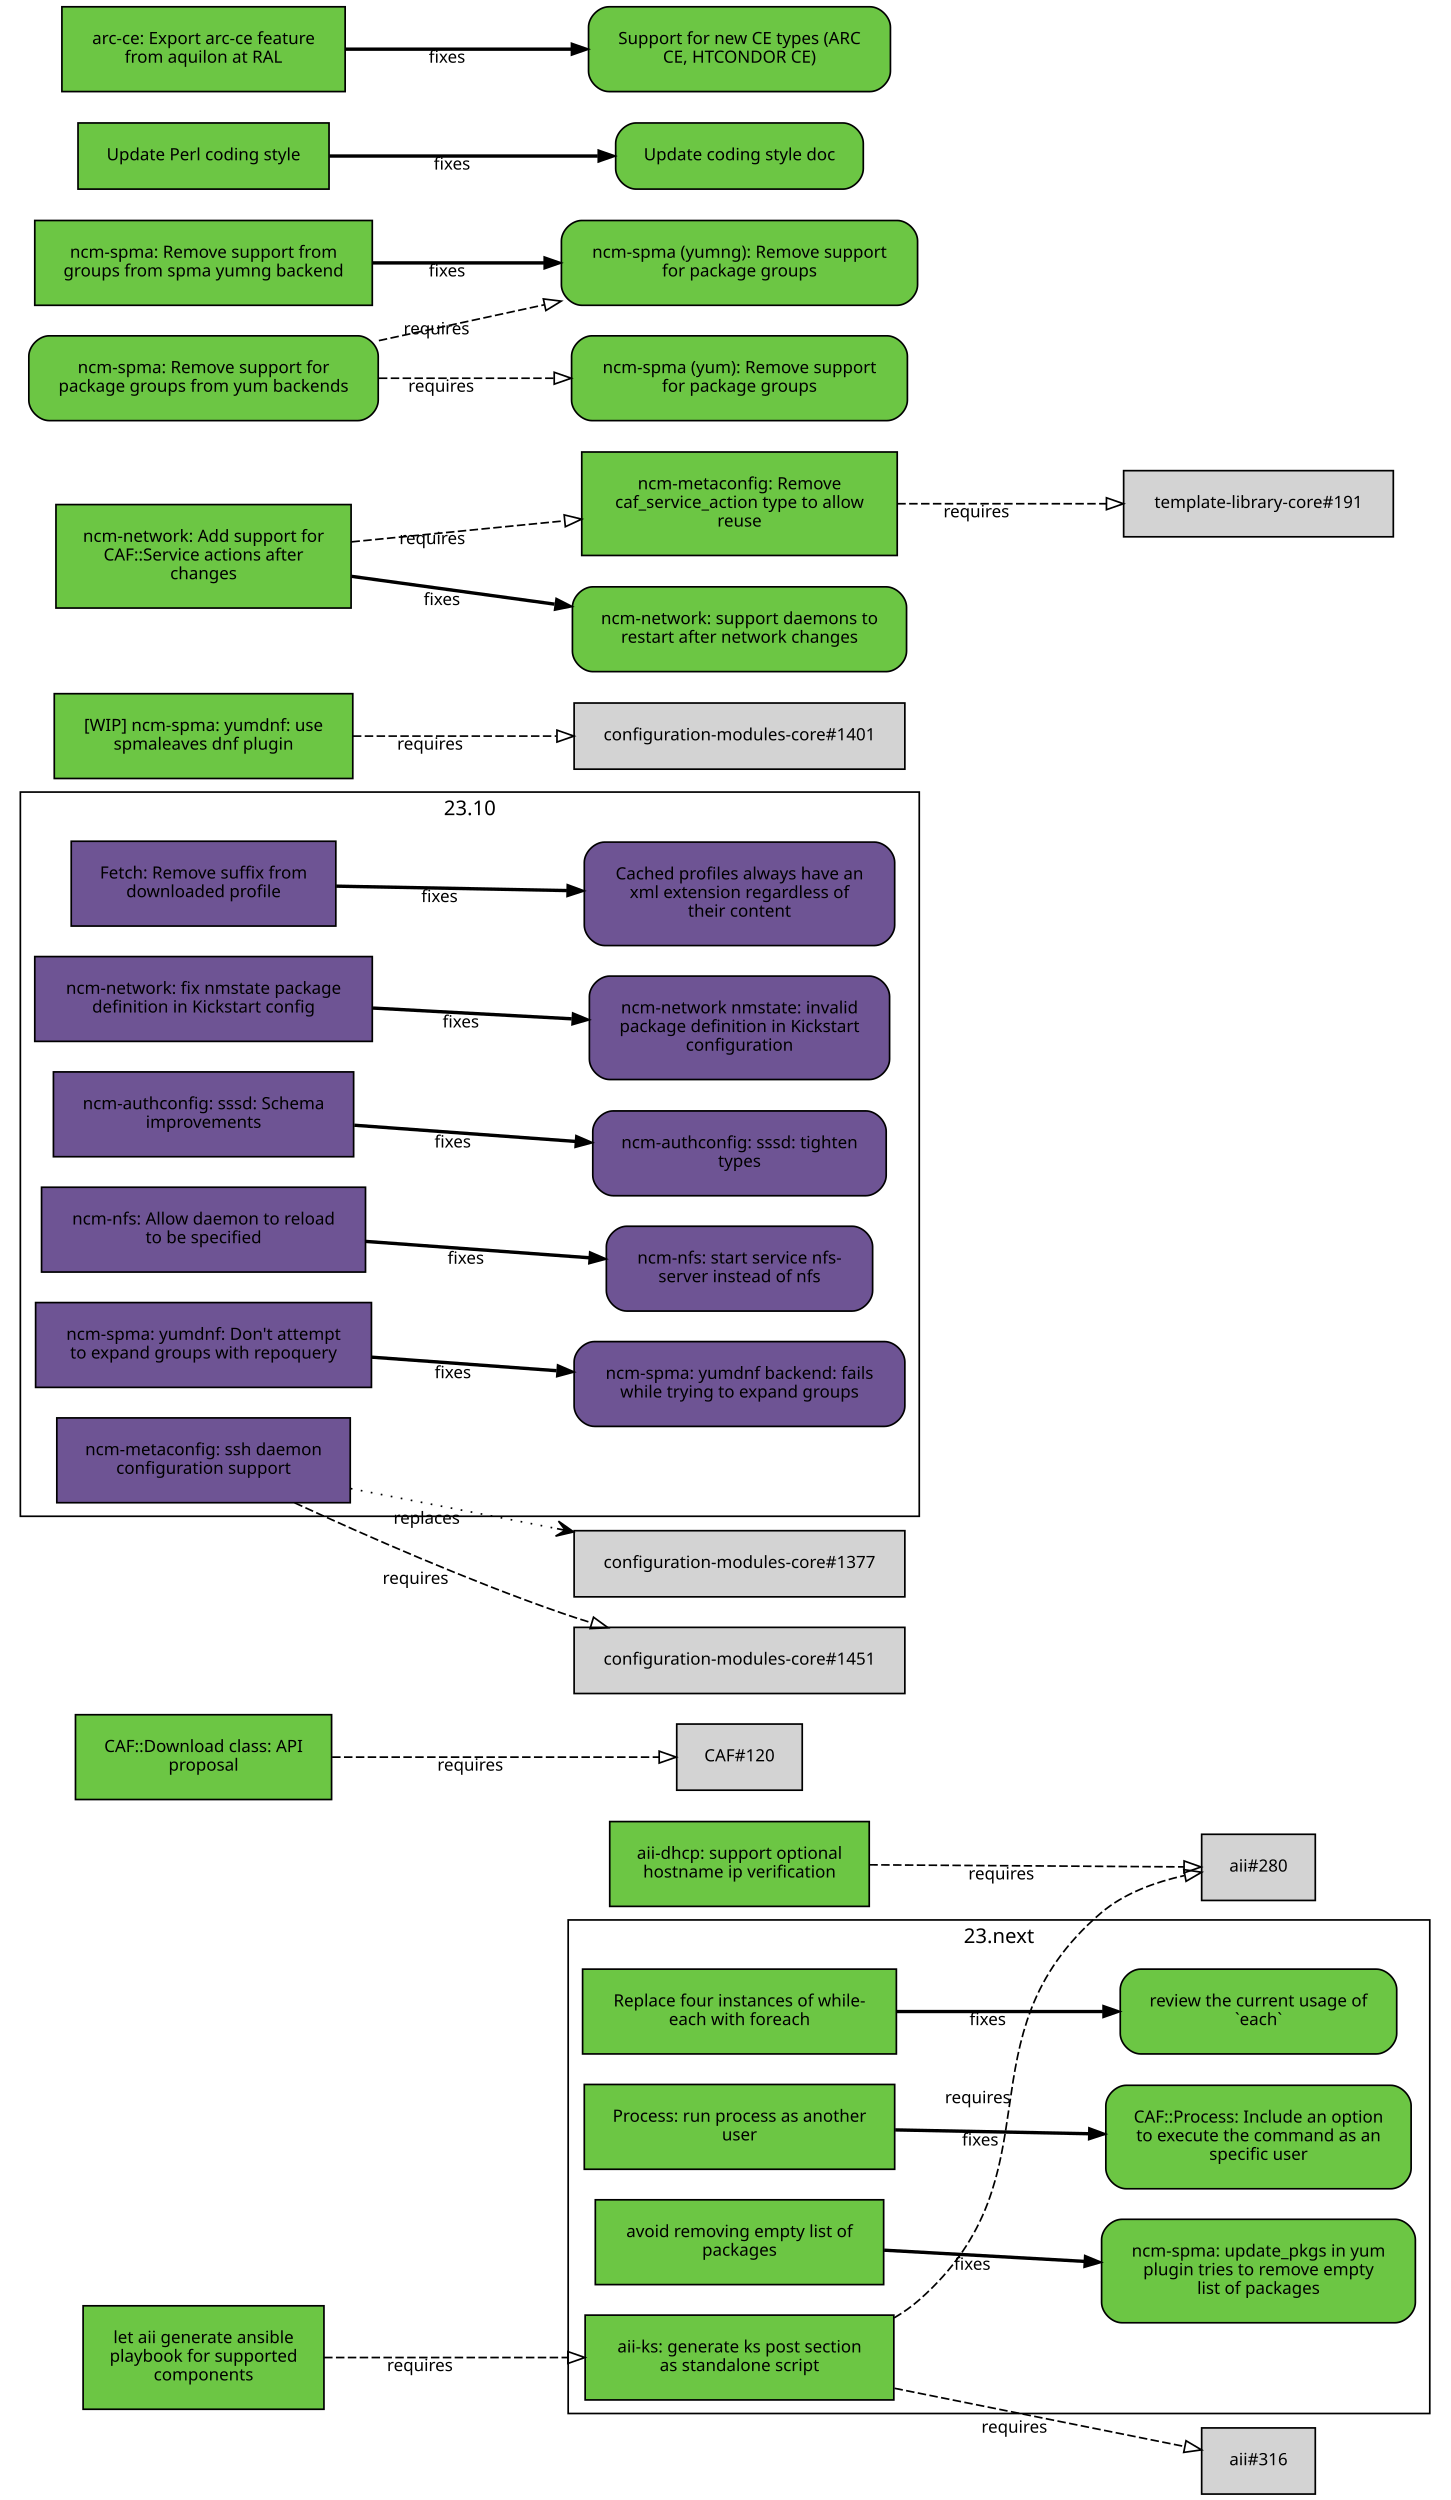
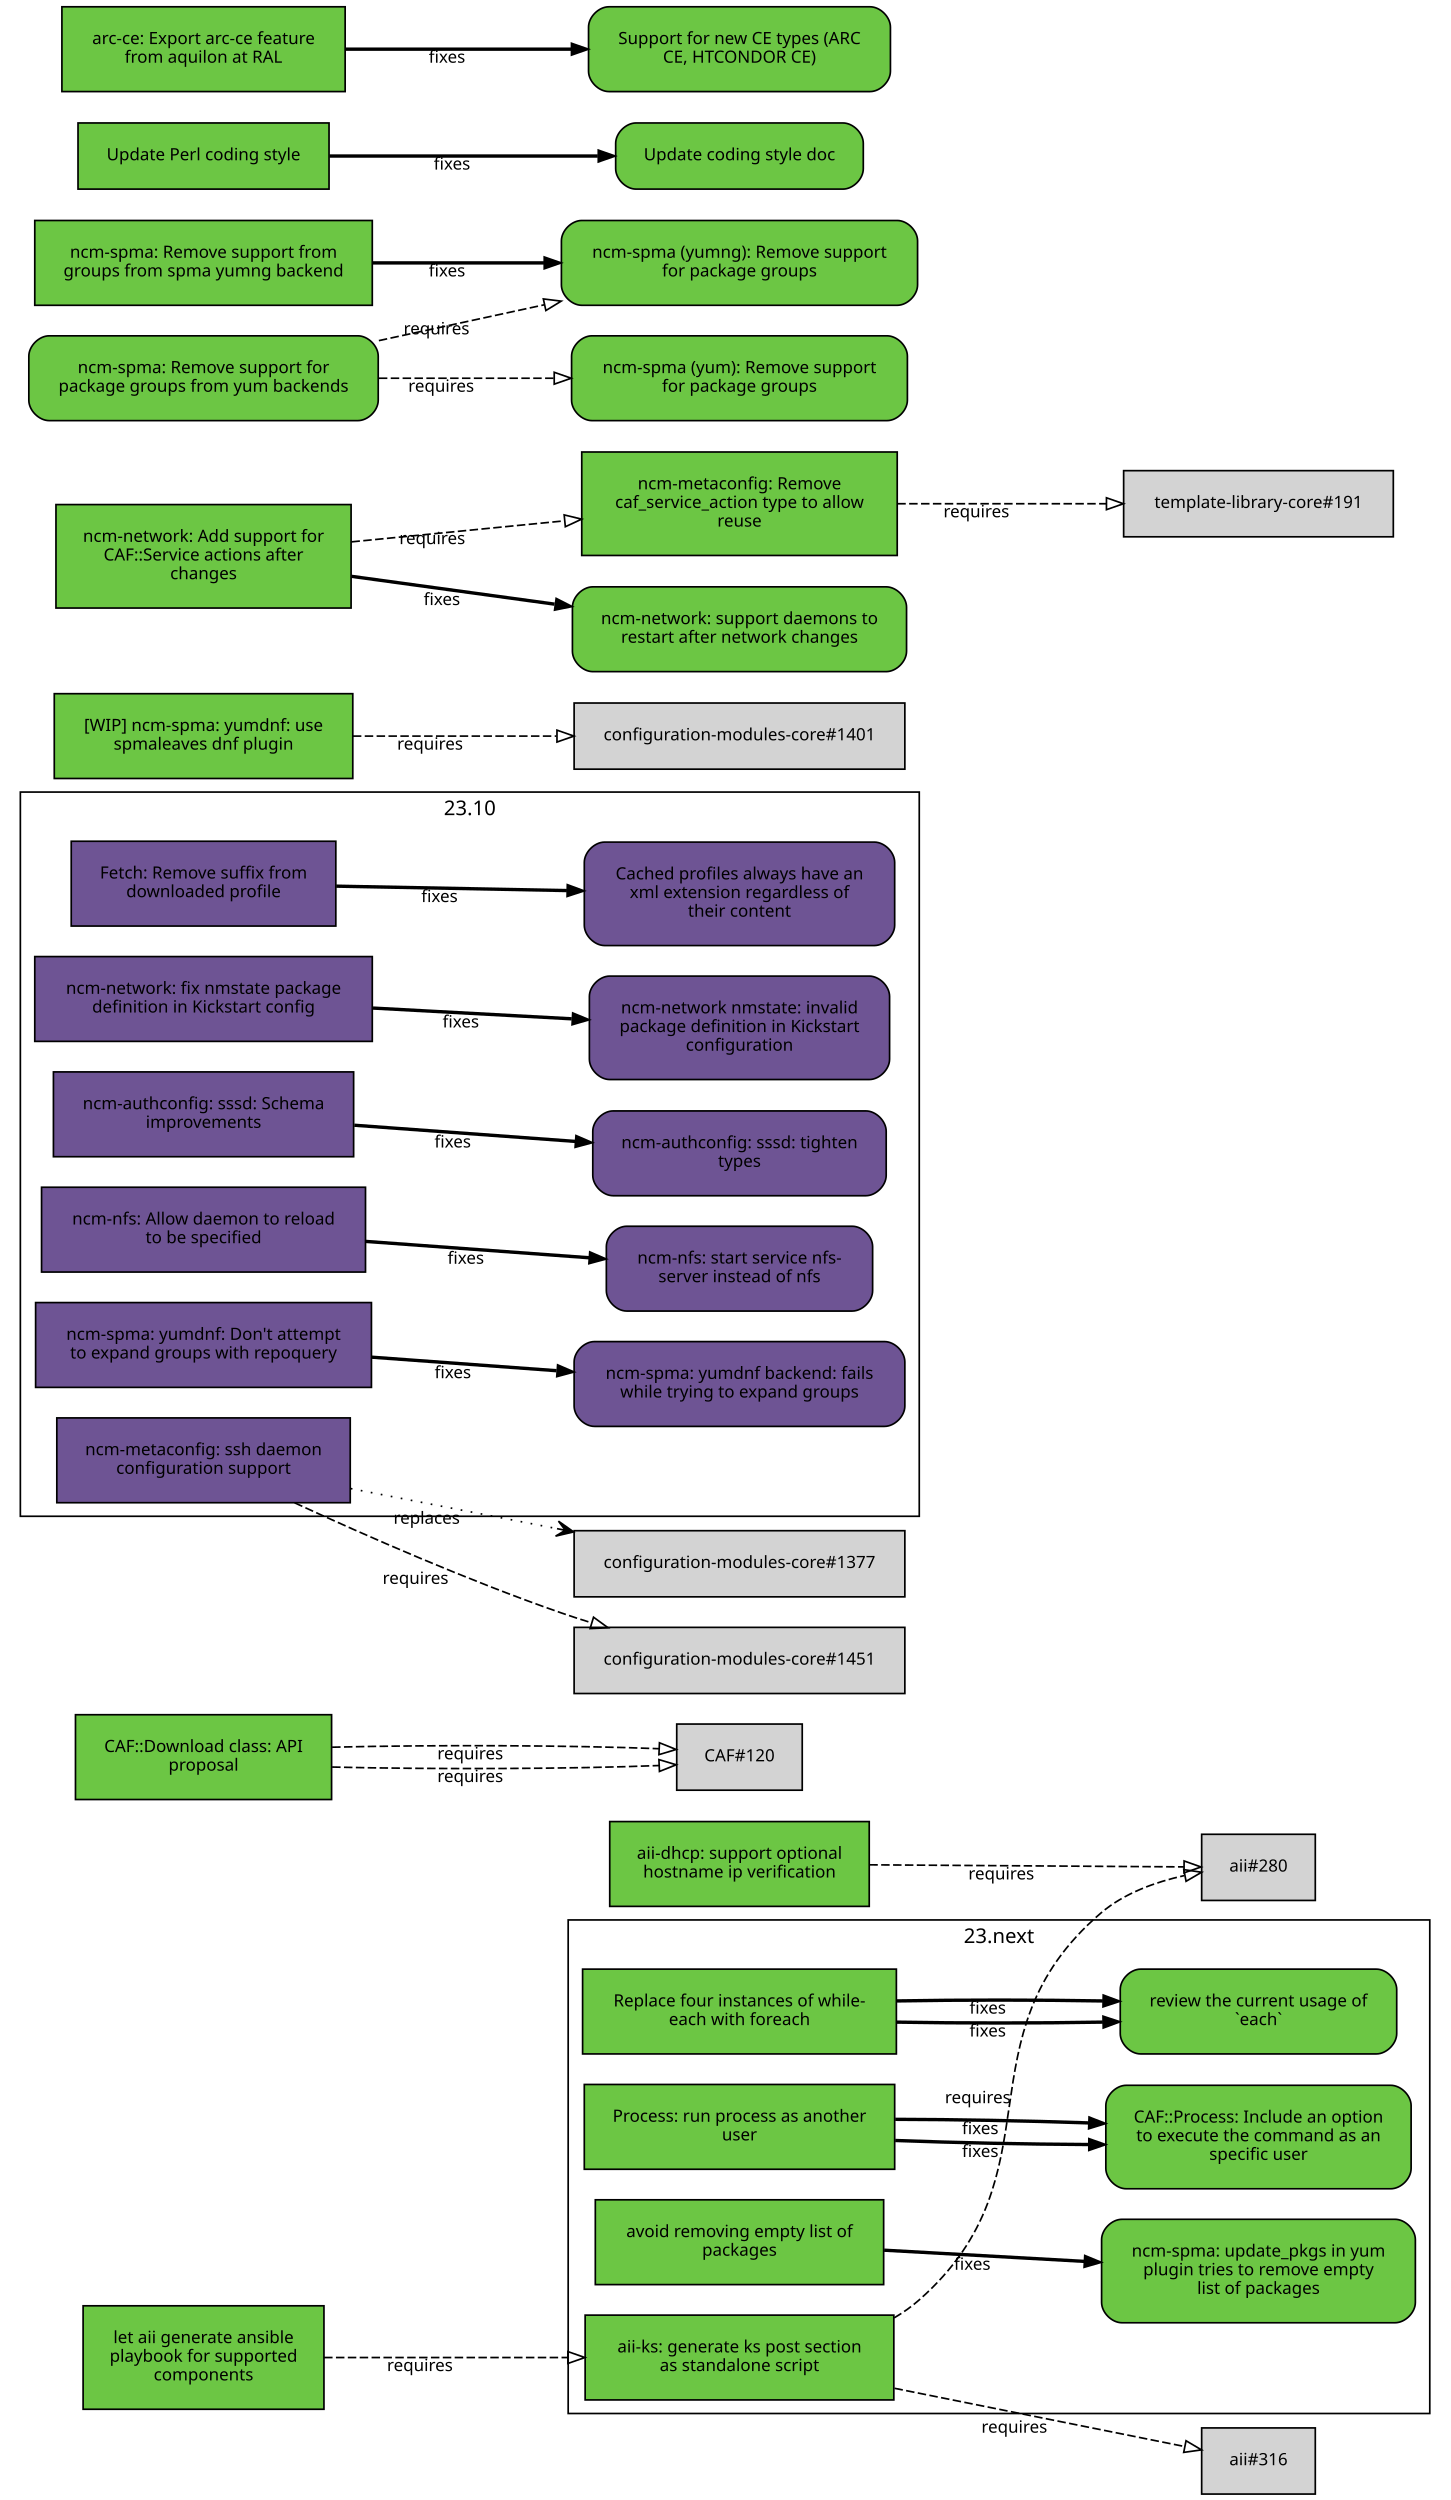
<svg xmlns="http://www.w3.org/2000/svg" xmlns:xlink="http://www.w3.org/1999/xlink" width="855pt" height="1474pt" viewBox="0.00 0.00 855.00 1474.00">
  <g id="graph0" class="graph" transform="scale(1 1) rotate(0) translate(4 1470)">
    <polygon fill="white" stroke="white" points="-4,5 -4,-1470 852,-1470 852,5 -4,5" />
    <g id="clust2" class="cluster">
      <polygon fill="none" stroke="black" points="8,-576 8,-1003 538,-1003 538,-576 8,-576" />
      <text text-anchor="middle" x="273" y="-989.4" font-family="Sans" font-size="12.00">23.10</text>
    </g>
    <g id="clust1" class="cluster">
      <polygon fill="none" stroke="black" points="331,-47 331,-338 839,-338 839,-47 331,-47" />
      <text text-anchor="middle" x="585" y="-324.4" font-family="Sans" font-size="12.00">23.next</text>
    </g>
    <g id="node1" class="node">
      <g id="a_node1">
        <a xlink:href="https://github.com/quattor/aii/pull/328" xlink:title="aii#328 (pull-request)" target="_parent">
          <polygon fill="#6cc644" stroke="black" points="523,-105 341,-105 341,-55 523,-55 523,-105" />
          <text text-anchor="middle" x="432" y="-83" font-family="Sans" font-size="10.00">aii-ks: generate ks post section</text>
          <text text-anchor="middle" x="432" y="-72" font-family="Sans" font-size="10.00">as standalone script</text>
        </a>
      </g>
    </g>
    <g id="node2" class="node">
      <polygon fill="lightgrey" stroke="black" points="771.5,-388.5 704.5,-388.5 704.5,-349.5 771.5,-349.5 771.5,-388.5" />
      <text text-anchor="middle" x="738" y="-366.5" font-family="Sans" font-size="10.00">aii#280</text>
    </g>
    <g id="edge1" class="edge">
      <path fill="none" stroke="black" stroke-dasharray="5,2" d="M523.177,-103.373C528.47,-106.484 533.473,-110.008 538,-114 621.964,-188.027 560.019,-269.143 645,-342 658.709,-353.754 677.321,-360.394 694.218,-364.145" />
      <polygon fill="none" stroke="black" points="693.975,-367.663 704.458,-366.126 695.305,-360.79 693.975,-367.663" />
      <text text-anchor="middle" x="572.527" y="-229.944" font-family="Sans" font-size="10.00">requires</text>
    </g>
    <g id="node3" class="node">
      <polygon fill="lightgrey" stroke="black" points="771.5,-38.5 704.5,-38.5 704.5,0.5 771.5,0.5 771.5,-38.5" />
      <text text-anchor="middle" x="738" y="-16.5" font-family="Sans" font-size="10.00">aii#316</text>
    </g>
    <g id="edge2" class="edge">
      <path fill="none" stroke="black" stroke-dasharray="5,2" d="M523.387,-61.863C580.055,-50.492 650.477,-36.362 694.595,-27.509" />
      <polygon fill="none" stroke="black" points="695.291,-30.939 704.407,-25.54 693.914,-24.076 695.291,-30.939" />
      <text text-anchor="middle" x="594.051" y="-35.671" font-family="Sans" font-size="10.00">requires</text>
    </g>
    <g id="node4" class="node">
      <g id="a_node4">
        <a xlink:href="https://github.com/quattor/aii/pull/331" xlink:title="aii#331 (pull-request)" target="_parent">
          <polygon fill="#6cc644" stroke="black" points="187,-110.5 45,-110.5 45,-49.5 187,-49.5 187,-110.5" />
          <text text-anchor="middle" x="116" y="-88.5" font-family="Sans" font-size="10.00">let aii generate ansible</text>
          <text text-anchor="middle" x="116" y="-77.5" font-family="Sans" font-size="10.00">playbook for supported</text>
          <text text-anchor="middle" x="116" y="-66.5" font-family="Sans" font-size="10.00">components</text>
        </a>
      </g>
    </g>
    <g id="edge3" class="edge">
      <path fill="none" stroke="black" stroke-dasharray="5,2" d="M187.077,-80C229.343,-80 283.883,-80 330.668,-80" />
      <polygon fill="none" stroke="black" points="330.834,-83.5 340.834,-80 330.834,-76.5 330.834,-83.5" />
      <text text-anchor="middle" x="243.574" y="-72" font-family="Sans" font-size="10.00">requires</text>
    </g>
    <g id="node5" class="node">
      <g id="a_node5">
        <a xlink:href="https://github.com/quattor/aii/pull/299" xlink:title="aii#299 (pull-request)" target="_parent">
          <polygon fill="#6cc644" stroke="black" points="508.5,-396 355.5,-396 355.5,-346 508.5,-346 508.5,-396" />
          <text text-anchor="middle" x="432" y="-374" font-family="Sans" font-size="10.00">aii-dhcp: support optional</text>
          <text text-anchor="middle" x="432" y="-363" font-family="Sans" font-size="10.00">hostname ip verification</text>
        </a>
      </g>
    </g>
    <g id="edge4" class="edge">
      <path fill="none" stroke="black" stroke-dasharray="5,2" d="M508.537,-370.503C567.023,-370.118 645.931,-369.599 694.049,-369.283" />
      <polygon fill="none" stroke="black" points="694.146,-372.782 704.123,-369.216 694.1,-365.782 694.146,-372.782" />
      <text text-anchor="middle" x="586.342" y="-361.86" font-family="Sans" font-size="10.00">requires</text>
    </g>
    <g id="node6" class="node">
      <g id="a_node6">
        <a xlink:href="https://github.com/quattor/CAF/pull/277" xlink:title="CAF#277 (pull-request)" target="_parent">
          <polygon fill="#6cc644" stroke="black" points="524.5,-309 339.5,-309 339.5,-259 524.5,-259 524.5,-309" />
          <text text-anchor="middle" x="432" y="-287" font-family="Sans" font-size="10.00">Replace four instances of while-</text>
          <text text-anchor="middle" x="432" y="-276" font-family="Sans" font-size="10.00">each with foreach</text>
        </a>
      </g>
    </g>
    <g id="node7" class="node">
      <g id="a_node7">
        <a xlink:href="https://github.com/quattor/CAF/issues/109" xlink:title="CAF#109 (issue)" target="_parent">
          <path fill="#6cc644" stroke="black" d="M807.5,-309C807.5,-309 668.5,-309 668.5,-309 662.5,-309 656.5,-303 656.5,-297 656.5,-297 656.5,-271 656.5,-271 656.5,-265 662.5,-259 668.5,-259 668.5,-259 807.5,-259 807.5,-259 813.5,-259 819.5,-265 819.5,-271 819.5,-271 819.5,-297 819.5,-297 819.5,-303 813.5,-309 807.5,-309" />
          <text text-anchor="middle" x="738" y="-287" font-family="Sans" font-size="10.00">review the current usage of</text>
          <text text-anchor="middle" x="738" y="-276" font-family="Sans" font-size="10.00">`each`</text>
        </a>
      </g>
    </g>
    <g id="edge5" class="edge">
-       <path fill="none" stroke="black" stroke-width="2" d="M524.622,-284C563.139,-284 607.831,-284 646.253,-284" />
-       <polygon fill="black" stroke="black" points="646.394,-287.5 656.394,-284 646.394,-280.5 646.394,-287.5" />
-       <text text-anchor="middle" x="578.345" y="-276" font-family="Sans" font-size="10.00">fixes</text>
+       <path fill="none" stroke="black" stroke-width="2" d="M524.622,-277.748C563.139,-277.079 607.831,-277.084 646.253,-277.763" />
+       <polygon fill="black" stroke="black" points="646.327,-281.265 656.394,-277.961 646.464,-274.266 646.327,-281.265" />
+       <text text-anchor="middle" x="578.345" y="-269.254" font-family="Sans" font-size="10.00">fixes</text>
+     </g>
+     <g id="edge8" class="edge">
+       <path fill="none" stroke="black" stroke-width="2" d="M524.622,-290.252C563.139,-290.921 607.831,-290.916 646.253,-290.237" />
+       <polygon fill="black" stroke="black" points="646.464,-293.734 656.394,-290.039 646.327,-286.735 646.464,-293.734" />
+       <text text-anchor="middle" x="578.345" y="-282.746" font-family="Sans" font-size="10.00">fixes</text>
    </g>
    <g id="node8" class="node">
      <g id="a_node8">
        <a xlink:href="https://github.com/quattor/CAF/pull/257" xlink:title="CAF#257 (pull-request)" target="_parent">
          <polygon fill="#6cc644" stroke="black" points="523.5,-241 340.5,-241 340.5,-191 523.5,-191 523.5,-241" />
          <text text-anchor="middle" x="432" y="-219" font-family="Sans" font-size="10.00">Process: run process as another</text>
          <text text-anchor="middle" x="432" y="-208" font-family="Sans" font-size="10.00">user</text>
        </a>
      </g>
    </g>
    <g id="node9" class="node">
      <g id="a_node9">
        <a xlink:href="https://github.com/quattor/CAF/issues/253" xlink:title="CAF#253 (issue)" target="_parent">
          <path fill="#6cc644" stroke="black" d="M816,-240.5C816,-240.5 660,-240.5 660,-240.5 654,-240.5 648,-234.5 648,-228.5 648,-228.5 648,-191.5 648,-191.5 648,-185.5 654,-179.5 660,-179.5 660,-179.5 816,-179.5 816,-179.5 822,-179.5 828,-185.5 828,-191.5 828,-191.5 828,-228.5 828,-228.5 828,-234.5 822,-240.5 816,-240.5" />
          <text text-anchor="middle" x="738" y="-218.5" font-family="Sans" font-size="10.00">CAF::Process: Include an option</text>
          <text text-anchor="middle" x="738" y="-207.5" font-family="Sans" font-size="10.00">to execute the command as an</text>
          <text text-anchor="middle" x="738" y="-196.5" font-family="Sans" font-size="10.00">specific user</text>
        </a>
      </g>
    </g>
    <g id="edge6" class="edge">
-       <path fill="none" stroke="black" stroke-width="2" d="M523.798,-214.208C559.701,-213.499 601.072,-212.683 637.762,-211.959" />
-       <polygon fill="black" stroke="black" points="638.048,-215.454 647.977,-211.757 637.91,-208.455 638.048,-215.454" />
-       <text text-anchor="middle" x="573.947" y="-204.981" font-family="Sans" font-size="10.00">fixes</text>
+       <path fill="none" stroke="black" stroke-width="2" d="M523.798,-207.97C559.701,-206.628 601.072,-205.766 637.762,-205.584" />
+       <polygon fill="black" stroke="black" points="637.989,-209.083 647.977,-205.551 637.966,-202.083 637.989,-209.083" />
+       <text text-anchor="middle" x="573.947" y="-198.231" font-family="Sans" font-size="10.00">fixes</text>
+     </g>
+     <g id="edge9" class="edge">
+       <path fill="none" stroke="black" stroke-width="2" d="M523.798,-220.446C559.701,-220.371 601.072,-219.6 637.762,-218.333" />
+       <polygon fill="black" stroke="black" points="638.111,-221.823 647.977,-217.963 637.857,-214.828 638.111,-221.823" />
+       <text text-anchor="middle" x="573.947" y="-211.731" font-family="Sans" font-size="10.00">fixes</text>
    </g>
    <g id="node10" class="node">
      <g id="a_node10">
        <a xlink:href="https://github.com/quattor/CAF/pull/110" xlink:title="CAF#110 (pull-request)" target="_parent">
          <polygon fill="#6cc644" stroke="black" points="191.5,-459 40.5,-459 40.5,-409 191.5,-409 191.5,-459" />
          <text text-anchor="middle" x="116" y="-437" font-family="Sans" font-size="10.00">CAF::Download class: API</text>
          <text text-anchor="middle" x="116" y="-426" font-family="Sans" font-size="10.00">proposal</text>
        </a>
      </g>
    </g>
    <g id="node11" class="node">
      <polygon fill="lightgrey" stroke="black" points="469,-453.5 395,-453.5 395,-414.5 469,-414.5 469,-453.5" />
      <text text-anchor="middle" x="432" y="-431.5" font-family="Sans" font-size="10.00">CAF#120</text>
    </g>
    <g id="edge7" class="edge">
-       <path fill="none" stroke="black" stroke-dasharray="5,2" d="M191.812,-434C251.718,-434 333.856,-434 384.623,-434" />
-       <polygon fill="none" stroke="black" points="384.651,-437.5 394.651,-434 384.651,-430.5 384.651,-437.5" />
-       <text text-anchor="middle" x="273.255" y="-426" font-family="Sans" font-size="10.00">requires</text>
+       <path fill="none" stroke="black" stroke-dasharray="5,2" d="M191.812,-428.15C251.718,-426.703 333.856,-427.001 384.623,-429.043" />
+       <polygon fill="none" stroke="black" points="384.505,-432.541 394.651,-429.49 384.817,-425.548 384.505,-432.541" />
+       <text text-anchor="middle" x="273.255" y="-419.295" font-family="Sans" font-size="10.00">requires</text>
+     </g>
+     <g id="edge10" class="edge">
+       <path fill="none" stroke="black" stroke-dasharray="5,2" d="M191.812,-439.85C251.718,-441.297 333.856,-440.999 384.623,-438.957" />
+       <polygon fill="none" stroke="black" points="384.817,-442.452 394.651,-438.51 384.505,-435.459 384.817,-442.452" />
+       <text text-anchor="middle" x="273.255" y="-432.705" font-family="Sans" font-size="10.00">requires</text>
    </g>
    <g id="node12" class="node">
      <g id="a_node12">
        <a xlink:href="https://github.com/quattor/CCM/pull/210" xlink:title="CCM#210 (pull-request)" target="_parent">
          <polygon fill="#6e5494" stroke="black" points="194,-974 38,-974 38,-924 194,-924 194,-974" />
          <text text-anchor="middle" x="116" y="-952" font-family="Sans" font-size="10.00">Fetch: Remove suffix from</text>
          <text text-anchor="middle" x="116" y="-941" font-family="Sans" font-size="10.00">downloaded profile</text>
        </a>
      </g>
    </g>
    <g id="node13" class="node">
      <g id="a_node13">
        <a xlink:href="https://github.com/quattor/CCM/issues/204" xlink:title="CCM#204 (issue)" target="_parent">
          <path fill="#6e5494" stroke="black" d="M511.5,-973.5C511.5,-973.5 352.5,-973.5 352.5,-973.5 346.5,-973.5 340.5,-967.5 340.5,-961.5 340.5,-961.5 340.5,-924.5 340.5,-924.5 340.5,-918.5 346.5,-912.5 352.5,-912.5 352.5,-912.5 511.5,-912.5 511.5,-912.5 517.5,-912.5 523.5,-918.5 523.5,-924.5 523.5,-924.5 523.5,-961.5 523.5,-961.5 523.5,-967.5 517.5,-973.5 511.5,-973.5" />
          <text text-anchor="middle" x="432" y="-951.5" font-family="Sans" font-size="10.00">Cached profiles always have an</text>
          <text text-anchor="middle" x="432" y="-940.5" font-family="Sans" font-size="10.00">xml extension regardless of</text>
          <text text-anchor="middle" x="432" y="-929.5" font-family="Sans" font-size="10.00">their content</text>
        </a>
      </g>
    </g>
-     <g id="edge8" class="edge">
+     <g id="edge11" class="edge">
      <path fill="none" stroke="black" stroke-width="2" d="M194.215,-947.525C235.236,-946.741 286.154,-945.768 330.251,-944.925" />
      <polygon fill="black" stroke="black" points="330.492,-948.421 340.423,-944.731 330.358,-941.423 330.492,-948.421" />
      <text text-anchor="middle" x="255.112" y="-938.132" font-family="Sans" font-size="10.00">fixes</text>
    </g>
    <g id="node14" class="node">
      <g id="a_node14">
        <a xlink:href="https://github.com/quattor/configuration-modules-core/pull/1630" xlink:title="configuration-modules-core#1630 (pull-request)" target="_parent">
          <polygon fill="#6e5494" stroke="black" points="215.5,-906 16.5,-906 16.5,-856 215.5,-856 215.5,-906" />
          <text text-anchor="middle" x="116" y="-884" font-family="Sans" font-size="10.00">ncm-network: fix nmstate package</text>
          <text text-anchor="middle" x="116" y="-873" font-family="Sans" font-size="10.00">definition in Kickstart config</text>
        </a>
      </g>
    </g>
    <g id="node15" class="node">
      <g id="a_node15">
        <a xlink:href="https://github.com/quattor/configuration-modules-core/issues/1629" xlink:title="configuration-modules-core#1629 (issue)" target="_parent">
          <path fill="#6e5494" stroke="black" d="M508.5,-894.5C508.5,-894.5 355.5,-894.5 355.5,-894.5 349.5,-894.5 343.5,-888.5 343.5,-882.5 343.5,-882.5 343.5,-845.5 343.5,-845.5 343.5,-839.5 349.5,-833.5 355.5,-833.5 355.5,-833.5 508.5,-833.5 508.5,-833.5 514.5,-833.5 520.5,-839.5 520.5,-845.5 520.5,-845.5 520.5,-882.5 520.5,-882.5 520.5,-888.5 514.5,-894.5 508.5,-894.5" />
          <text text-anchor="middle" x="432" y="-872.5" font-family="Sans" font-size="10.00">ncm-network nmstate: invalid</text>
          <text text-anchor="middle" x="432" y="-861.5" font-family="Sans" font-size="10.00">package definition in Kickstart</text>
          <text text-anchor="middle" x="432" y="-850.5" font-family="Sans" font-size="10.00">configuration</text>
        </a>
      </g>
    </g>
-     <g id="edge9" class="edge">
+     <g id="edge12" class="edge">
      <path fill="none" stroke="black" stroke-width="2" d="M215.921,-875.644C253.303,-873.621 295.798,-871.32 333.087,-869.301" />
      <polygon fill="black" stroke="black" points="333.662,-872.775 343.458,-868.74 333.283,-865.785 333.662,-872.775" />
      <text text-anchor="middle" x="267.683" y="-864.192" font-family="Sans" font-size="10.00">fixes</text>
    </g>
    <g id="node16" class="node">
      <g id="a_node16">
        <a xlink:href="https://github.com/quattor/configuration-modules-core/pull/1622" xlink:title="configuration-modules-core#1622 (pull-request)" target="_parent">
          <polygon fill="#6e5494" stroke="black" points="204.5,-838 27.5,-838 27.5,-788 204.5,-788 204.5,-838" />
          <text text-anchor="middle" x="116" y="-816" font-family="Sans" font-size="10.00">ncm-authconfig: sssd: Schema</text>
          <text text-anchor="middle" x="116" y="-805" font-family="Sans" font-size="10.00">improvements</text>
        </a>
      </g>
    </g>
    <g id="node17" class="node">
      <g id="a_node17">
        <a xlink:href="https://github.com/quattor/configuration-modules-core/issues/1471" xlink:title="configuration-modules-core#1471 (issue)" target="_parent">
          <path fill="#6e5494" stroke="black" d="M506.5,-815C506.5,-815 357.5,-815 357.5,-815 351.5,-815 345.5,-809 345.5,-803 345.5,-803 345.5,-777 345.5,-777 345.5,-771 351.5,-765 357.5,-765 357.5,-765 506.5,-765 506.5,-765 512.5,-765 518.5,-771 518.5,-777 518.5,-777 518.5,-803 518.5,-803 518.5,-809 512.5,-815 506.5,-815" />
          <text text-anchor="middle" x="432" y="-793" font-family="Sans" font-size="10.00">ncm-authconfig: sssd: tighten</text>
          <text text-anchor="middle" x="432" y="-782" font-family="Sans" font-size="10.00">types</text>
        </a>
      </g>
    </g>
-     <g id="edge10" class="edge">
+     <g id="edge13" class="edge">
      <path fill="none" stroke="black" stroke-width="2" d="M204.884,-806.563C245.446,-803.592 293.697,-800.057 335.189,-797.018" />
      <polygon fill="black" stroke="black" points="335.589,-800.498 345.307,-796.277 335.078,-793.517 335.589,-800.498" />
      <text text-anchor="middle" x="262.92" y="-793.433" font-family="Sans" font-size="10.00">fixes</text>
    </g>
    <g id="node18" class="node">
      <g id="a_node18">
        <a xlink:href="https://github.com/quattor/configuration-modules-core/pull/1621" xlink:title="configuration-modules-core#1621 (pull-request)" target="_parent">
          <polygon fill="#6e5494" stroke="black" points="211.5,-770 20.5,-770 20.5,-720 211.5,-720 211.5,-770" />
          <text text-anchor="middle" x="116" y="-748" font-family="Sans" font-size="10.00">ncm-nfs: Allow daemon to reload</text>
          <text text-anchor="middle" x="116" y="-737" font-family="Sans" font-size="10.00">to be specified</text>
        </a>
      </g>
    </g>
    <g id="node19" class="node">
      <g id="a_node19">
        <a xlink:href="https://github.com/quattor/configuration-modules-core/issues/1618" xlink:title="configuration-modules-core#1618 (issue)" target="_parent">
          <path fill="#6e5494" stroke="black" d="M498.5,-747C498.5,-747 365.5,-747 365.5,-747 359.5,-747 353.5,-741 353.5,-735 353.5,-735 353.5,-709 353.5,-709 353.5,-703 359.5,-697 365.5,-697 365.5,-697 498.5,-697 498.5,-697 504.5,-697 510.5,-703 510.5,-709 510.5,-709 510.5,-735 510.5,-735 510.5,-741 504.5,-747 498.5,-747" />
          <text text-anchor="middle" x="432" y="-725" font-family="Sans" font-size="10.00">ncm-nfs: start service nfs-</text>
          <text text-anchor="middle" x="432" y="-714" font-family="Sans" font-size="10.00">server instead of nfs</text>
        </a>
      </g>
    </g>
-     <g id="edge11" class="edge">
+     <g id="edge14" class="edge">
      <path fill="none" stroke="black" stroke-width="2" d="M211.636,-738.068C253.508,-735.001 302.447,-731.416 343.464,-728.412" />
      <polygon fill="black" stroke="black" points="343.722,-731.902 353.439,-727.681 343.21,-724.921 343.722,-731.902" />
      <text text-anchor="middle" x="270.635" y="-724.868" font-family="Sans" font-size="10.00">fixes</text>
    </g>
    <g id="node20" class="node">
      <g id="a_node20">
        <a xlink:href="https://github.com/quattor/configuration-modules-core/pull/1620" xlink:title="configuration-modules-core#1620 (pull-request)" target="_parent">
          <polygon fill="#6e5494" stroke="black" points="215,-702 17,-702 17,-652 215,-652 215,-702" />
          <text text-anchor="middle" x="116" y="-680" font-family="Sans" font-size="10.00">ncm-spma: yumdnf: Don't attempt</text>
          <text text-anchor="middle" x="116" y="-669" font-family="Sans" font-size="10.00">to expand groups with repoquery</text>
        </a>
      </g>
    </g>
    <g id="node21" class="node">
      <g id="a_node21">
        <a xlink:href="https://github.com/quattor/configuration-modules-core/issues/1524" xlink:title="configuration-modules-core#1524 (issue)" target="_parent">
          <path fill="#6e5494" stroke="black" d="M517.5,-679C517.5,-679 346.5,-679 346.5,-679 340.5,-679 334.5,-673 334.5,-667 334.5,-667 334.5,-641 334.5,-641 334.5,-635 340.5,-629 346.5,-629 346.5,-629 517.5,-629 517.5,-629 523.5,-629 529.5,-635 529.5,-641 529.5,-641 529.5,-667 529.5,-667 529.5,-673 523.5,-679 517.5,-679" />
          <text text-anchor="middle" x="432" y="-657" font-family="Sans" font-size="10.00">ncm-spma: yumdnf backend: fails</text>
          <text text-anchor="middle" x="432" y="-646" font-family="Sans" font-size="10.00">while trying to expand groups</text>
        </a>
      </g>
    </g>
-     <g id="edge12" class="edge">
+     <g id="edge15" class="edge">
      <path fill="none" stroke="black" stroke-width="2" d="M215.06,-669.817C249.699,-667.28 288.815,-664.415 324.146,-661.827" />
      <polygon fill="black" stroke="black" points="324.773,-665.29 334.491,-661.069 324.262,-658.309 324.773,-665.29" />
      <text text-anchor="middle" x="262.99" y="-657.428" font-family="Sans" font-size="10.00">fixes</text>
    </g>
    <g id="node22" class="node">
      <g id="a_node22">
        <a xlink:href="https://github.com/quattor/configuration-modules-core/pull/1554" xlink:title="configuration-modules-core#1554 (pull-request)" target="_parent">
          <polygon fill="#6cc644" stroke="black" points="517,-173 347,-173 347,-123 517,-123 517,-173" />
          <text text-anchor="middle" x="432" y="-151" font-family="Sans" font-size="10.00">avoid removing empty list of</text>
          <text text-anchor="middle" x="432" y="-140" font-family="Sans" font-size="10.00">packages</text>
        </a>
      </g>
    </g>
    <g id="node23" class="node">
      <g id="a_node23">
        <a xlink:href="https://github.com/quattor/configuration-modules-core/issues/1553" xlink:title="configuration-modules-core#1553 (issue)" target="_parent">
          <path fill="#6cc644" stroke="black" d="M818.5,-161.5C818.5,-161.5 657.5,-161.5 657.5,-161.5 651.5,-161.5 645.5,-155.5 645.5,-149.5 645.5,-149.5 645.5,-112.5 645.5,-112.5 645.5,-106.5 651.5,-100.5 657.5,-100.5 657.5,-100.5 818.5,-100.5 818.5,-100.5 824.5,-100.5 830.5,-106.5 830.5,-112.5 830.5,-112.5 830.5,-149.5 830.5,-149.5 830.5,-155.5 824.5,-161.5 818.5,-161.5" />
          <text text-anchor="middle" x="738" y="-139.5" font-family="Sans" font-size="10.00">ncm-spma: update_pkgs in yum</text>
          <text text-anchor="middle" x="738" y="-128.5" font-family="Sans" font-size="10.00">plugin tries to remove empty</text>
          <text text-anchor="middle" x="738" y="-117.5" font-family="Sans" font-size="10.00">list of packages</text>
        </a>
      </g>
    </g>
-     <g id="edge13" class="edge">
+     <g id="edge16" class="edge">
      <path fill="none" stroke="black" stroke-width="2" d="M517.277,-143.287C553.812,-141.244 596.909,-138.834 635.213,-136.692" />
      <polygon fill="black" stroke="black" points="635.57,-140.178 645.359,-136.125 635.179,-133.189 635.57,-140.178" />
      <text text-anchor="middle" x="569.248" y="-131.71" font-family="Sans" font-size="10.00">fixes</text>
    </g>
    <g id="node24" class="node">
      <g id="a_node24">
        <a xlink:href="https://github.com/quattor/configuration-modules-core/pull/1452" xlink:title="configuration-modules-core#1452 (pull-request)" target="_parent">
          <polygon fill="#6e5494" stroke="black" points="202.5,-634 29.5,-634 29.5,-584 202.5,-584 202.5,-634" />
          <text text-anchor="middle" x="116" y="-612" font-family="Sans" font-size="10.00">ncm-metaconfig: ssh daemon</text>
          <text text-anchor="middle" x="116" y="-601" font-family="Sans" font-size="10.00">configuration support</text>
        </a>
      </g>
    </g>
    <g id="node25" class="node">
      <polygon fill="lightgrey" stroke="black" points="529.5,-567.5 334.5,-567.5 334.5,-528.5 529.5,-528.5 529.5,-567.5" />
      <text text-anchor="middle" x="432" y="-545.5" font-family="Sans" font-size="10.00">configuration-modules-core#1377</text>
    </g>
-     <g id="edge14" class="edge">
+     <g id="edge17" class="edge">
      <path fill="none" stroke="black" stroke-dasharray="1,5" d="M202.802,-592.331C240.298,-585.047 284.669,-576.427 324.269,-568.734" />
      <polygon fill="black" stroke="black" points="334.228,-566.8 325.269,-573.124 329.319,-567.753 324.411,-568.707 324.411,-568.707 324.411,-568.707 329.319,-567.753 323.553,-564.289 334.228,-566.8 334.228,-566.8" />
      <text text-anchor="middle" x="247.583" y="-571.552" font-family="Sans" font-size="10.00">replaces</text>
    </g>
    <g id="node26" class="node">
      <polygon fill="lightgrey" stroke="black" points="529.5,-510.5 334.5,-510.5 334.5,-471.5 529.5,-471.5 529.5,-510.5" />
      <text text-anchor="middle" x="432" y="-488.5" font-family="Sans" font-size="10.00">configuration-modules-core#1451</text>
    </g>
-     <g id="edge15" class="edge">
+     <g id="edge18" class="edge">
      <path fill="none" stroke="black" stroke-dasharray="5,2" d="M169.693,-583.943C211.678,-564.586 272.288,-537.982 327,-519 332.797,-516.989 338.816,-515.033 344.905,-513.152" />
      <polygon fill="none" stroke="black" points="345.944,-516.495 354.51,-510.26 343.926,-509.792 345.944,-516.495" />
      <text text-anchor="middle" x="240.995" y="-536.113" font-family="Sans" font-size="10.00">requires</text>
    </g>
    <g id="node27" class="node">
      <g id="a_node27">
        <a xlink:href="https://github.com/quattor/configuration-modules-core/pull/1507" xlink:title="configuration-modules-core#1507 (pull-request)" target="_parent">
          <polygon fill="#6cc644" stroke="black" points="204,-1061 28,-1061 28,-1011 204,-1011 204,-1061" />
          <text text-anchor="middle" x="116" y="-1039" font-family="Sans" font-size="10.00">[WIP] ncm-spma: yumdnf: use</text>
          <text text-anchor="middle" x="116" y="-1028" font-family="Sans" font-size="10.00">spmaleaves dnf plugin</text>
        </a>
      </g>
    </g>
    <g id="node28" class="node">
      <polygon fill="lightgrey" stroke="black" points="529.5,-1055.5 334.5,-1055.5 334.5,-1016.5 529.5,-1016.5 529.5,-1055.5" />
      <text text-anchor="middle" x="432" y="-1033.5" font-family="Sans" font-size="10.00">configuration-modules-core#1401</text>
    </g>
-     <g id="edge16" class="edge">
+     <g id="edge19" class="edge">
      <path fill="none" stroke="black" stroke-dasharray="5,2" d="M204.05,-1036C241.203,-1036 284.927,-1036 324.027,-1036" />
      <polygon fill="none" stroke="black" points="324.391,-1039.5 334.391,-1036 324.391,-1032.5 324.391,-1039.5" />
      <text text-anchor="middle" x="249.549" y="-1028" font-family="Sans" font-size="10.00">requires</text>
    </g>
    <g id="node29" class="node">
      <g id="a_node29">
        <a xlink:href="https://github.com/quattor/configuration-modules-core/pull/1336" xlink:title="configuration-modules-core#1336 (pull-request)" target="_parent">
          <polygon fill="#6cc644" stroke="black" points="203,-1172.5 29,-1172.5 29,-1111.5 203,-1111.5 203,-1172.5" />
          <text text-anchor="middle" x="116" y="-1150.5" font-family="Sans" font-size="10.00">ncm-network: Add support for</text>
          <text text-anchor="middle" x="116" y="-1139.5" font-family="Sans" font-size="10.00">CAF::Service actions after</text>
          <text text-anchor="middle" x="116" y="-1128.5" font-family="Sans" font-size="10.00">changes</text>
        </a>
      </g>
    </g>
    <g id="node30" class="node">
      <g id="a_node30">
        <a xlink:href="https://github.com/quattor/configuration-modules-core/pull/1335" xlink:title="configuration-modules-core#1335 (pull-request)" target="_parent">
          <polygon fill="#6cc644" stroke="black" points="525,-1203.5 339,-1203.5 339,-1142.5 525,-1142.5 525,-1203.5" />
          <text text-anchor="middle" x="432" y="-1181.5" font-family="Sans" font-size="10.00">ncm-metaconfig: Remove</text>
          <text text-anchor="middle" x="432" y="-1170.5" font-family="Sans" font-size="10.00">caf_service_action type to allow</text>
          <text text-anchor="middle" x="432" y="-1159.5" font-family="Sans" font-size="10.00">reuse</text>
        </a>
      </g>
    </g>
-     <g id="edge17" class="edge">
+     <g id="edge20" class="edge">
      <path fill="none" stroke="black" stroke-dasharray="5,2" d="M203.217,-1150.51C242.047,-1154.35 288.184,-1158.9 328.746,-1162.9" />
      <polygon fill="none" stroke="black" points="328.636,-1166.41 338.931,-1163.91 329.323,-1159.44 328.636,-1166.41" />
      <text text-anchor="middle" x="250.868" y="-1149.19" font-family="Sans" font-size="10.00">requires</text>
    </g>
    <g id="node31" class="node">
      <g id="a_node31">
        <a xlink:href="https://github.com/quattor/configuration-modules-core/issues/1071" xlink:title="configuration-modules-core#1071 (issue)" target="_parent">
          <path fill="#6cc644" stroke="black" d="M518.5,-1124C518.5,-1124 345.5,-1124 345.5,-1124 339.5,-1124 333.5,-1118 333.5,-1112 333.5,-1112 333.5,-1086 333.5,-1086 333.5,-1080 339.5,-1074 345.5,-1074 345.5,-1074 518.5,-1074 518.5,-1074 524.5,-1074 530.5,-1080 530.5,-1086 530.5,-1086 530.5,-1112 530.5,-1112 530.5,-1118 524.5,-1124 518.5,-1124" />
          <text text-anchor="middle" x="432" y="-1102" font-family="Sans" font-size="10.00">ncm-network: support daemons to</text>
          <text text-anchor="middle" x="432" y="-1091" font-family="Sans" font-size="10.00">restart after network changes</text>
        </a>
      </g>
    </g>
-     <g id="edge18" class="edge">
+     <g id="edge21" class="edge">
      <path fill="none" stroke="black" stroke-width="2" d="M203.217,-1130.19C240.216,-1125.13 283.848,-1119.15 322.972,-1113.79" />
      <polygon fill="black" stroke="black" points="323.912,-1117.2 333.344,-1112.37 322.962,-1110.26 323.912,-1117.2" />
      <text text-anchor="middle" x="256.527" y="-1113.25" font-family="Sans" font-size="10.00">fixes</text>
    </g>
    <g id="node32" class="node">
      <polygon fill="lightgrey" stroke="black" points="817.5,-1192.5 658.5,-1192.5 658.5,-1153.5 817.5,-1153.5 817.5,-1192.5" />
      <text text-anchor="middle" x="738" y="-1170.5" font-family="Sans" font-size="10.00">template-library-core#191</text>
    </g>
-     <g id="edge19" class="edge">
+     <g id="edge22" class="edge">
      <path fill="none" stroke="black" stroke-dasharray="5,2" d="M525.035,-1173C564.097,-1173 609.452,-1173 648.16,-1173" />
      <polygon fill="none" stroke="black" points="648.369,-1176.5 658.369,-1173 648.369,-1169.5 648.369,-1176.5" />
      <text text-anchor="middle" x="571.665" y="-1165" font-family="Sans" font-size="10.00">requires</text>
    </g>
    <g id="node33" class="node">
      <g id="a_node33">
        <a xlink:href="https://github.com/quattor/configuration-modules-core/pull/1148" xlink:title="configuration-modules-core#1148 (pull-request)" target="_parent">
          <polygon fill="#6cc644" stroke="black" points="215.5,-1340 16.5,-1340 16.5,-1290 215.5,-1290 215.5,-1340" />
          <text text-anchor="middle" x="116" y="-1318" font-family="Sans" font-size="10.00">ncm-spma: Remove support from</text>
          <text text-anchor="middle" x="116" y="-1307" font-family="Sans" font-size="10.00">groups from spma yumng backend</text>
        </a>
      </g>
    </g>
    <g id="node34" class="node">
      <g id="a_node34">
        <a xlink:href="https://github.com/quattor/configuration-modules-core/issues/952" xlink:title="configuration-modules-core#952 (issue)" target="_parent">
          <path fill="#6cc644" stroke="black" d="M525,-1340C525,-1340 339,-1340 339,-1340 333,-1340 327,-1334 327,-1328 327,-1328 327,-1302 327,-1302 327,-1296 333,-1290 339,-1290 339,-1290 525,-1290 525,-1290 531,-1290 537,-1296 537,-1302 537,-1302 537,-1328 537,-1328 537,-1334 531,-1340 525,-1340" />
          <text text-anchor="middle" x="432" y="-1318" font-family="Sans" font-size="10.00">ncm-spma (yumng): Remove support</text>
          <text text-anchor="middle" x="432" y="-1307" font-family="Sans" font-size="10.00">for package groups</text>
        </a>
      </g>
    </g>
-     <g id="edge20" class="edge">
+     <g id="edge23" class="edge">
      <path fill="none" stroke="black" stroke-width="2" d="M215.921,-1315C247.933,-1315 283.695,-1315 316.726,-1315" />
      <polygon fill="black" stroke="black" points="316.883,-1318.5 326.883,-1315 316.882,-1311.5 316.883,-1318.5" />
      <text text-anchor="middle" x="259.546" y="-1307" font-family="Sans" font-size="10.00">fixes</text>
    </g>
    <g id="node35" class="node">
      <g id="a_node35">
        <a xlink:href="https://github.com/quattor/configuration-modules-core/issues/950" xlink:title="configuration-modules-core#950 (issue)" target="_parent">
          <path fill="#6cc644" stroke="black" d="M207,-1272C207,-1272 25,-1272 25,-1272 19,-1272 13,-1266 13,-1260 13,-1260 13,-1234 13,-1234 13,-1228 19,-1222 25,-1222 25,-1222 207,-1222 207,-1222 213,-1222 219,-1228 219,-1234 219,-1234 219,-1260 219,-1260 219,-1266 213,-1272 207,-1272" />
          <text text-anchor="middle" x="116" y="-1250" font-family="Sans" font-size="10.00">ncm-spma: Remove support for</text>
          <text text-anchor="middle" x="116" y="-1239" font-family="Sans" font-size="10.00">package groups from yum backends</text>
        </a>
      </g>
    </g>
    <g id="node36" class="node">
      <g id="a_node36">
        <a xlink:href="https://github.com/quattor/configuration-modules-core/issues/951" xlink:title="configuration-modules-core#951 (issue)" target="_parent">
          <path fill="#6cc644" stroke="black" d="M519,-1272C519,-1272 345,-1272 345,-1272 339,-1272 333,-1266 333,-1260 333,-1260 333,-1234 333,-1234 333,-1228 339,-1222 345,-1222 345,-1222 519,-1222 519,-1222 525,-1222 531,-1228 531,-1234 531,-1234 531,-1260 531,-1260 531,-1266 525,-1272 519,-1272" />
          <text text-anchor="middle" x="432" y="-1250" font-family="Sans" font-size="10.00">ncm-spma (yum): Remove support</text>
          <text text-anchor="middle" x="432" y="-1239" font-family="Sans" font-size="10.00">for package groups</text>
        </a>
      </g>
    </g>
-     <g id="edge21" class="edge">
+     <g id="edge24" class="edge">
      <path fill="none" stroke="black" stroke-dasharray="5,2" d="M219.381,-1247C252.386,-1247 289.071,-1247 322.502,-1247" />
      <polygon fill="none" stroke="black" points="322.765,-1250.5 332.765,-1247 322.765,-1243.5 322.765,-1250.5" />
      <text text-anchor="middle" x="256.107" y="-1239" font-family="Sans" font-size="10.00">requires</text>
    </g>
-     <g id="edge22" class="edge">
+     <g id="edge25" class="edge">
      <path fill="none" stroke="black" stroke-dasharray="5,2" d="M219.381,-1269.17C250.602,-1275.93 285.116,-1283.41 317.053,-1290.32" />
      <polygon fill="none" stroke="black" points="316.361,-1293.75 326.876,-1292.45 317.843,-1286.91 316.361,-1293.75" />
      <text text-anchor="middle" x="253.372" y="-1272.86" font-family="Sans" font-size="10.00">requires</text>
    </g>
    <g id="node37" class="node">
      <g id="a_node37">
        <a xlink:href="https://github.com/quattor/quattor.github.com/pull/278" xlink:title="quattor.github.com#278 (pull-request)" target="_parent">
          <polygon fill="#6cc644" stroke="black" points="190,-1397.5 42,-1397.5 42,-1358.5 190,-1358.5 190,-1397.5" />
          <text text-anchor="middle" x="116" y="-1375.5" font-family="Sans" font-size="10.00">Update Perl coding style</text>
        </a>
      </g>
    </g>
    <g id="node38" class="node">
      <g id="a_node38">
        <a xlink:href="https://github.com/quattor/quattor.github.com/issues/215" xlink:title="quattor.github.com#215 (issue)" target="_parent">
          <path fill="#6cc644" stroke="black" d="M493,-1397.5C493,-1397.5 371,-1397.5 371,-1397.5 365,-1397.5 359,-1391.5 359,-1385.5 359,-1385.5 359,-1370.5 359,-1370.5 359,-1364.5 365,-1358.5 371,-1358.5 371,-1358.5 493,-1358.5 493,-1358.5 499,-1358.5 505,-1364.5 505,-1370.5 505,-1370.5 505,-1385.5 505,-1385.5 505,-1391.5 499,-1397.5 493,-1397.5" />
          <text text-anchor="middle" x="432" y="-1375.5" font-family="Sans" font-size="10.00">Update coding style doc</text>
        </a>
      </g>
    </g>
-     <g id="edge23" class="edge">
+     <g id="edge26" class="edge">
      <path fill="none" stroke="black" stroke-width="2" d="M190.223,-1378C237.595,-1378 299.358,-1378 348.469,-1378" />
      <polygon fill="black" stroke="black" points="348.747,-1381.5 358.747,-1378 348.746,-1374.5 348.747,-1381.5" />
      <text text-anchor="middle" x="262.497" y="-1370" font-family="Sans" font-size="10.00">fixes</text>
    </g>
    <g id="node39" class="node">
      <g id="a_node39">
        <a xlink:href="https://github.com/quattor/template-library-grid/pull/232" xlink:title="template-library-grid#232 (pull-request)" target="_parent">
          <polygon fill="#6cc644" stroke="black" points="199.5,-1466 32.5,-1466 32.5,-1416 199.5,-1416 199.5,-1466" />
          <text text-anchor="middle" x="116" y="-1444" font-family="Sans" font-size="10.00">arc-ce: Export arc-ce feature</text>
          <text text-anchor="middle" x="116" y="-1433" font-family="Sans" font-size="10.00">from aquilon at RAL</text>
        </a>
      </g>
    </g>
    <g id="node40" class="node">
      <g id="a_node40">
        <a xlink:href="https://github.com/quattor/template-library-grid/issues/221" xlink:title="template-library-grid#221 (issue)" target="_parent">
          <path fill="#6cc644" stroke="black" d="M509,-1466C509,-1466 355,-1466 355,-1466 349,-1466 343,-1460 343,-1454 343,-1454 343,-1428 343,-1428 343,-1422 349,-1416 355,-1416 355,-1416 509,-1416 509,-1416 515,-1416 521,-1422 521,-1428 521,-1428 521,-1454 521,-1454 521,-1460 515,-1466 509,-1466" />
          <text text-anchor="middle" x="432" y="-1444" font-family="Sans" font-size="10.00">Support for new CE types (ARC</text>
          <text text-anchor="middle" x="432" y="-1433" font-family="Sans" font-size="10.00">CE, HTCONDOR CE)</text>
        </a>
      </g>
    </g>
-     <g id="edge24" class="edge">
+     <g id="edge27" class="edge">
      <path fill="none" stroke="black" stroke-width="2" d="M199.911,-1441C240.702,-1441 290.151,-1441 332.823,-1441" />
      <polygon fill="black" stroke="black" points="332.947,-1444.5 342.947,-1441 332.947,-1437.5 332.947,-1444.5" />
      <text text-anchor="middle" x="259.543" y="-1433" font-family="Sans" font-size="10.00">fixes</text>
    </g>
  </g>
</svg>
